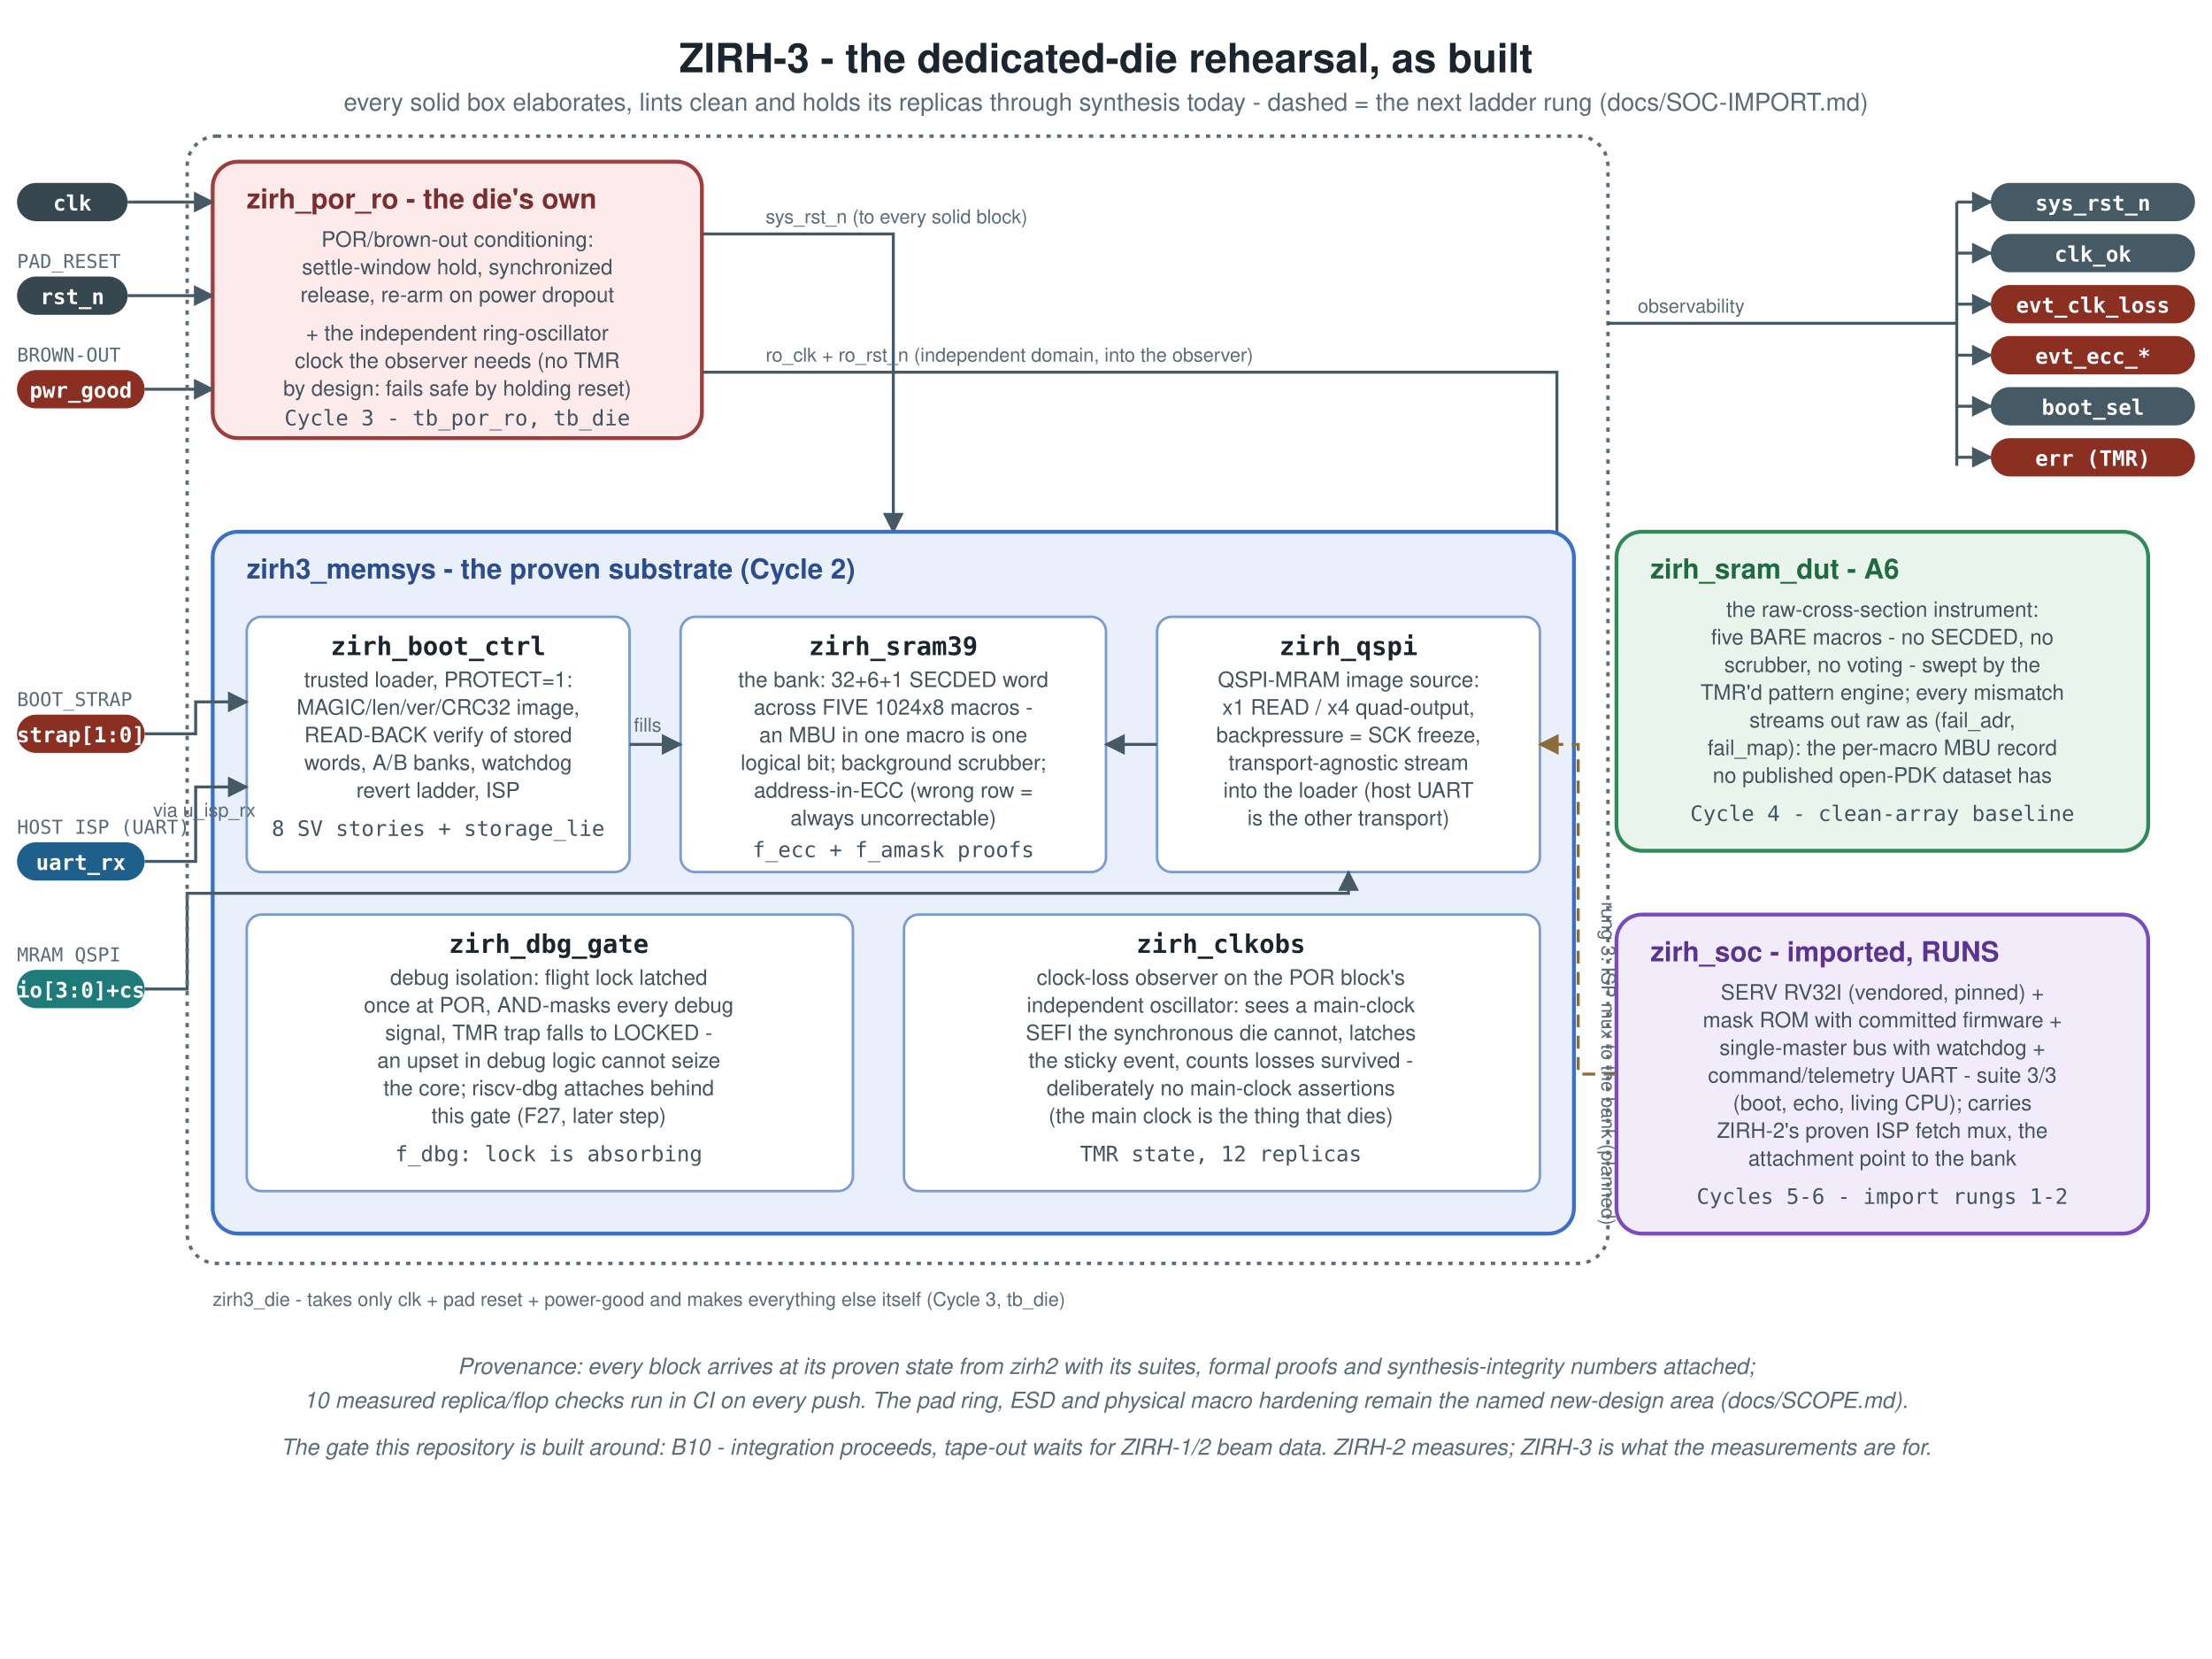
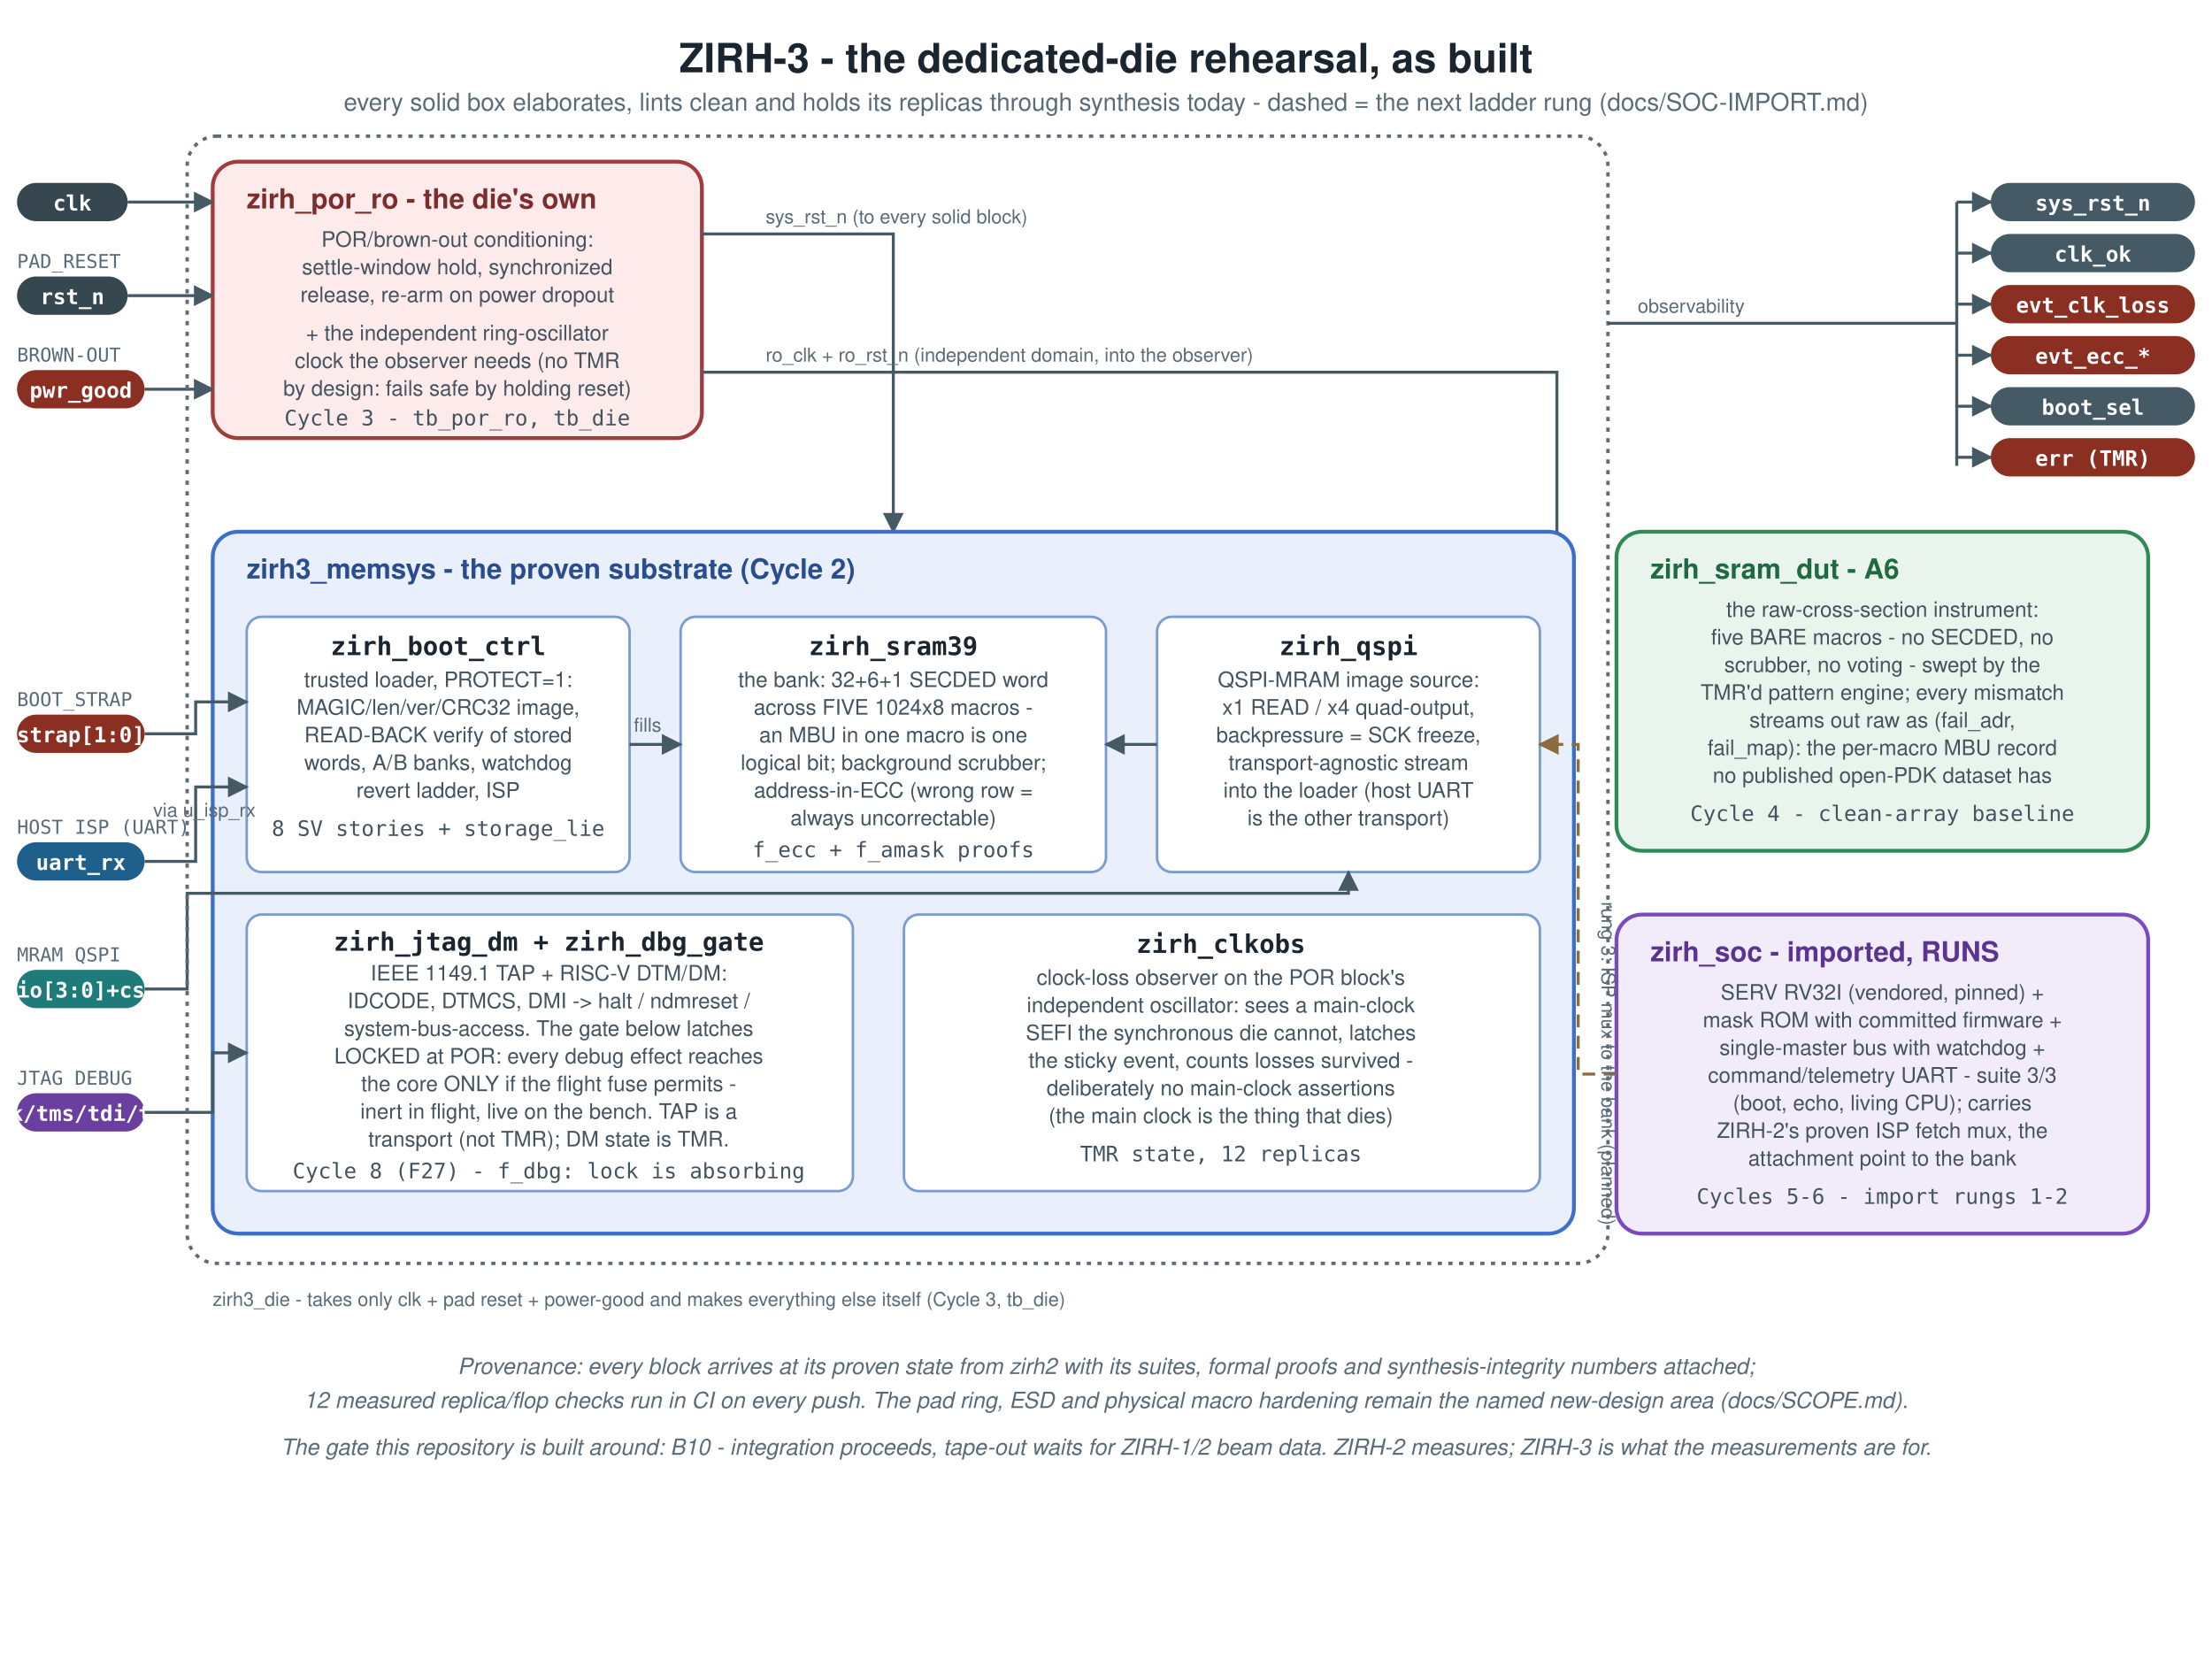
<svg xmlns="http://www.w3.org/2000/svg" viewBox="0 0 1040 780" font-family="-apple-system,'Segoe UI',Helvetica,Arial,sans-serif">
  <defs>
    <marker id="arr" viewBox="0 0 10 10" refX="9" refY="5" markerWidth="7" markerHeight="7" orient="auto-start-reverse">
      <path d="M0 0 L10 5 L0 10 z" fill="#455a64" />
    </marker>
    <marker id="arrP" viewBox="0 0 10 10" refX="9" refY="5" markerWidth="7" markerHeight="7" orient="auto-start-reverse">
      <path d="M0 0 L10 5 L0 10 z" fill="#8a6d3b" />
    </marker>
  </defs>
  <style>
    .title   { font-size: 19px; font-weight: 700; fill: #1a252f; }
    .sub     { font-size: 11.5px; fill: #5a6b78; }
    .gtitle  { font-size: 13px; font-weight: 700; }
    .btitle  { font-size: 12px; font-weight: 600; fill: #1a252f; }
    .btext   { font-size: 10px; fill: #43535f; }
    .mono    { font-family: 'SFMono-Regular',Consolas,Menlo,monospace; }
    .pin     { font-size: 10px; font-weight: 600; fill: #ffffff; }
    .pinlbl  { font-size: 9px; fill: #5a6b78; }
    .wire    { stroke: #455a64; stroke-width: 1.4; fill: none; }
    .pwire   { stroke: #8a6d3b; stroke-width: 1.4; fill: none; stroke-dasharray: 6 4; }
    .note    { font-size: 10.5px; fill: #5a6b78; font-style: italic; }
  </style>
  <rect x="0" y="0" width="1040" height="780" fill="#ffffff" />
  <text x="520" y="34" text-anchor="middle" class="title">ZIRH-3 - the dedicated-die rehearsal, as built</text>
  <text x="520" y="52" text-anchor="middle" class="sub">every solid box elaborates, lints clean and holds its replicas through synthesis today - dashed = the next ladder rung (docs/SOC-IMPORT.md)</text>
  <g class="mono">
    <rect x="8" y="86" width="52" height="18" rx="9" fill="#37474f" />
    <text x="34" y="99" text-anchor="middle" class="pin">clk</text>
    <text x="8" y="126" class="pinlbl">PAD_RESET</text>
    <rect x="8" y="130" width="52" height="18" rx="9" fill="#37474f" />
    <text x="34" y="143" text-anchor="middle" class="pin">rst_n</text>
    <text x="8" y="170" class="pinlbl">BROWN-OUT</text>
    <rect x="8" y="174" width="60" height="18" rx="9" fill="#8c2f23" />
    <text x="38" y="187" text-anchor="middle" class="pin">pwr_good</text>
    <text x="8" y="332" class="pinlbl">BOOT_STRAP</text>
    <rect x="8" y="336" width="60" height="18" rx="9" fill="#8c2f23" />
    <text x="38" y="349" text-anchor="middle" class="pin">strap[1:0]</text>
    <text x="8" y="392" class="pinlbl">HOST ISP (UART)</text>
    <rect x="8" y="396" width="60" height="18" rx="9" fill="#1f5f8b" />
    <text x="38" y="409" text-anchor="middle" class="pin">uart_rx</text>
    <text x="8" y="452" class="pinlbl">MRAM QSPI</text>
    <rect x="8" y="456" width="60" height="18" rx="9" fill="#1f7a7a" />
    <text x="38" y="469" text-anchor="middle" class="pin">io[3:0]+cs</text>
+     <text x="8" y="510" class="pinlbl">JTAG DEBUG</text>
+     <rect x="8" y="514" width="60" height="18" rx="9" fill="#6a3fa0" />
+     <text x="38" y="527" text-anchor="middle" class="pin">tck/tms/tdi/tdo</text>
  </g>
  <rect x="100" y="76" width="230" height="130" rx="12" fill="#fdeaea" stroke="#a03c3c" stroke-width="1.8" />
  <text x="116" y="98" class="gtitle" fill="#7c2d2d">zirh_por_ro - the die's own</text>
  <text x="215" y="116" text-anchor="middle" class="btext">POR/brown-out conditioning:</text>
  <text x="215" y="129" text-anchor="middle" class="btext">settle-window hold, synchronized</text>
  <text x="215" y="142" text-anchor="middle" class="btext">release, re-arm on power dropout</text>
  <text x="215" y="160" text-anchor="middle" class="btext">+ the independent ring-oscillator</text>
  <text x="215" y="173" text-anchor="middle" class="btext">clock the observer needs (no TMR</text>
  <text x="215" y="186" text-anchor="middle" class="btext">by design: fails safe by holding reset)</text>
  <text x="215" y="200" text-anchor="middle" class="btext mono">Cycle 3 - tb_por_ro, tb_die</text>
  <path d="M60 95 L100 95" class="wire" marker-end="url(#arr)" />
  <path d="M60 139 L100 139" class="wire" marker-end="url(#arr)" />
  <path d="M68 183 L100 183" class="wire" marker-end="url(#arr)" />
  <path d="M330 110 L420 110 L420 250" class="wire" marker-end="url(#arr)" />
  <text x="360" y="105" class="pinlbl">sys_rst_n (to every solid block)</text>
  <path d="M330 175 L732 175 L732 418 L640 418 L640 430" class="wire" marker-end="url(#arr)" />
  <text x="360" y="170" class="pinlbl">ro_clk + ro_rst_n (independent domain, into the observer)</text>
  <rect x="100" y="250" width="640" height="330" rx="12" fill="#e9f0fb" stroke="#3b6fc9" stroke-width="1.8" />
  <text x="116" y="272" class="gtitle" fill="#2a4d8f">zirh3_memsys - the proven substrate (Cycle 2)</text>
  <rect x="116" y="290" width="180" height="120" rx="7" fill="#ffffff" stroke="#7b9bd2" stroke-width="1.2" />
  <text x="206" y="308" text-anchor="middle" class="btitle mono">zirh_boot_ctrl</text>
  <text x="206" y="323" text-anchor="middle" class="btext">trusted loader, PROTECT=1:</text>
  <text x="206" y="336" text-anchor="middle" class="btext">MAGIC/len/ver/CRC32 image,</text>
  <text x="206" y="349" text-anchor="middle" class="btext">READ-BACK verify of stored</text>
  <text x="206" y="362" text-anchor="middle" class="btext">words, A/B banks, watchdog</text>
  <text x="206" y="375" text-anchor="middle" class="btext">revert ladder, ISP</text>
  <text x="206" y="393" text-anchor="middle" class="btext mono">8 SV stories + storage_lie</text>
  <rect x="320" y="290" width="200" height="120" rx="7" fill="#ffffff" stroke="#7b9bd2" stroke-width="1.2" />
  <text x="420" y="308" text-anchor="middle" class="btitle mono">zirh_sram39</text>
  <text x="420" y="323" text-anchor="middle" class="btext">the bank: 32+6+1 SECDED word</text>
  <text x="420" y="336" text-anchor="middle" class="btext">across FIVE 1024x8 macros -</text>
  <text x="420" y="349" text-anchor="middle" class="btext">an MBU in one macro is one</text>
  <text x="420" y="362" text-anchor="middle" class="btext">logical bit; background scrubber;</text>
  <text x="420" y="375" text-anchor="middle" class="btext">address-in-ECC (wrong row =</text>
  <text x="420" y="388" text-anchor="middle" class="btext">always uncorrectable)</text>
  <text x="420" y="403" text-anchor="middle" class="btext mono">f_ecc + f_amask proofs</text>
  <rect x="544" y="290" width="180" height="120" rx="7" fill="#ffffff" stroke="#7b9bd2" stroke-width="1.2" />
  <text x="634" y="308" text-anchor="middle" class="btitle mono">zirh_qspi</text>
  <text x="634" y="323" text-anchor="middle" class="btext">QSPI-MRAM image source:</text>
  <text x="634" y="336" text-anchor="middle" class="btext">x1 READ / x4 quad-output,</text>
  <text x="634" y="349" text-anchor="middle" class="btext">backpressure = SCK freeze,</text>
  <text x="634" y="362" text-anchor="middle" class="btext">transport-agnostic stream</text>
  <text x="634" y="375" text-anchor="middle" class="btext">into the loader (host UART</text>
  <text x="634" y="388" text-anchor="middle" class="btext">is the other transport)</text>
  <rect x="116" y="430" width="285" height="130" rx="7" fill="#ffffff" stroke="#7b9bd2" stroke-width="1.2" />
-   <text x="258" y="448" text-anchor="middle" class="btitle mono">zirh_dbg_gate</text>
-   <text x="258" y="463" text-anchor="middle" class="btext">debug isolation: flight lock latched</text>
-   <text x="258" y="476" text-anchor="middle" class="btext">once at POR, AND-masks every debug</text>
-   <text x="258" y="489" text-anchor="middle" class="btext">signal, TMR trap falls to LOCKED -</text>
-   <text x="258" y="502" text-anchor="middle" class="btext">an upset in debug logic cannot seize</text>
-   <text x="258" y="515" text-anchor="middle" class="btext">the core; riscv-dbg attaches behind</text>
-   <text x="258" y="528" text-anchor="middle" class="btext">this gate (F27, later step)</text>
-   <text x="258" y="546" text-anchor="middle" class="btext mono">f_dbg: lock is absorbing</text>
+   <text x="258" y="447" text-anchor="middle" class="btitle mono">zirh_jtag_dm + zirh_dbg_gate</text>
+   <text x="258" y="461" text-anchor="middle" class="btext">IEEE 1149.1 TAP + RISC-V DTM/DM:</text>
+   <text x="258" y="474" text-anchor="middle" class="btext">IDCODE, DTMCS, DMI -&gt; halt / ndmreset /</text>
+   <text x="258" y="487" text-anchor="middle" class="btext">system-bus-access. The gate below latches</text>
+   <text x="258" y="500" text-anchor="middle" class="btext">LOCKED at POR: every debug effect reaches</text>
+   <text x="258" y="513" text-anchor="middle" class="btext">the core ONLY if the flight fuse permits -</text>
+   <text x="258" y="526" text-anchor="middle" class="btext">inert in flight, live on the bench. TAP is a</text>
+   <text x="258" y="539" text-anchor="middle" class="btext">transport (not TMR); DM state is TMR.</text>
+   <text x="258" y="554" text-anchor="middle" class="btext mono">Cycle 8 (F27) - f_dbg: lock is absorbing</text>
  <rect x="425" y="430" width="299" height="130" rx="7" fill="#ffffff" stroke="#7b9bd2" stroke-width="1.2" />
  <text x="574" y="448" text-anchor="middle" class="btitle mono">zirh_clkobs</text>
  <text x="574" y="463" text-anchor="middle" class="btext">clock-loss observer on the POR block's</text>
  <text x="574" y="476" text-anchor="middle" class="btext">independent oscillator: sees a main-clock</text>
  <text x="574" y="489" text-anchor="middle" class="btext">SEFI the synchronous die cannot, latches</text>
  <text x="574" y="502" text-anchor="middle" class="btext">the sticky event, counts losses survived -</text>
  <text x="574" y="515" text-anchor="middle" class="btext">deliberately no main-clock assertions</text>
  <text x="574" y="528" text-anchor="middle" class="btext">(the main clock is the thing that dies)</text>
  <text x="574" y="546" text-anchor="middle" class="btext mono">TMR state, 12 replicas</text>
  <path d="M296 350 L320 350" class="wire" marker-end="url(#arr)" />
  <text x="298" y="344" class="pinlbl">fills</text>
  <path d="M544 350 L520 350" class="wire" marker-end="url(#arr)" />
  <path d="M68 345 L92 345 L92 330 L116 330" class="wire" marker-end="url(#arr)" />
  <path d="M68 405 L92 405 L92 370 L116 370" class="wire" marker-end="url(#arr)" />
  <text x="72" y="384" class="pinlbl">via u_isp_rx</text>
+   <path d="M68 523 L100 523 L100 495 L116 495" class="wire" marker-end="url(#arr)" />
  <path d="M68 465 L88 465 L88 420 L634 420 L634 410" class="wire" marker-end="url(#arr)" />
  <rect x="760" y="250" width="250" height="150" rx="12" fill="#e9f5ec" stroke="#2e8b57" stroke-width="1.8" />
  <text x="776" y="272" class="gtitle" fill="#1f6b41">zirh_sram_dut - A6</text>
  <text x="885" y="290" text-anchor="middle" class="btext">the raw-cross-section instrument:</text>
  <text x="885" y="303" text-anchor="middle" class="btext">five BARE macros - no SECDED, no</text>
  <text x="885" y="316" text-anchor="middle" class="btext">scrubber, no voting - swept by the</text>
  <text x="885" y="329" text-anchor="middle" class="btext">TMR'd pattern engine; every mismatch</text>
  <text x="885" y="342" text-anchor="middle" class="btext">streams out raw as (fail_adr,</text>
  <text x="885" y="355" text-anchor="middle" class="btext">fail_map): the per-macro MBU record</text>
  <text x="885" y="368" text-anchor="middle" class="btext">no published open-PDK dataset has</text>
  <text x="885" y="386" text-anchor="middle" class="btext mono">Cycle 4 - clean-array baseline</text>
  <rect x="760" y="430" width="250" height="150" rx="12" fill="#f2ecfa" stroke="#7a4bbf" stroke-width="1.8" />
  <text x="776" y="452" class="gtitle" fill="#5b3391">zirh_soc - imported, RUNS</text>
  <text x="885" y="470" text-anchor="middle" class="btext">SERV RV32I (vendored, pinned) +</text>
  <text x="885" y="483" text-anchor="middle" class="btext">mask ROM with committed firmware +</text>
  <text x="885" y="496" text-anchor="middle" class="btext">single-master bus with watchdog +</text>
  <text x="885" y="509" text-anchor="middle" class="btext">command/telemetry UART - suite 3/3</text>
  <text x="885" y="522" text-anchor="middle" class="btext">(boot, echo, living CPU); carries</text>
  <text x="885" y="535" text-anchor="middle" class="btext">ZIRH-2's proven ISP fetch mux, the</text>
  <text x="885" y="548" text-anchor="middle" class="btext">attachment point to the bank</text>
  <text x="885" y="566" text-anchor="middle" class="btext mono">Cycles 5-6 - import rungs 1-2</text>
  <path d="M760 505 L742 505 L742 350 L724 350" class="pwire" marker-end="url(#arrP)" />
  <text x="753" y="424" class="pinlbl" fill="#8a6d3b" transform="rotate(90 753 424)">rung 3: ISP mux to the bank (planned)</text>
  <rect x="88" y="64" width="668" height="530" rx="14" fill="none" stroke="#5f6b76" stroke-width="1.6" stroke-dasharray="2 3" />
  <text x="100" y="614" class="pinlbl">zirh3_die - takes only clk + pad reset + power-good and makes everything else itself (Cycle 3, tb_die)</text>
  <g class="mono">
    <rect x="936" y="86" width="96" height="18" rx="9" fill="#455a64" />
    <text x="984" y="99" text-anchor="middle" class="pin">sys_rst_n</text>
    <rect x="936" y="110" width="96" height="18" rx="9" fill="#455a64" />
    <text x="984" y="123" text-anchor="middle" class="pin">clk_ok</text>
    <rect x="936" y="134" width="96" height="18" rx="9" fill="#8c2f23" />
    <text x="984" y="147" text-anchor="middle" class="pin">evt_clk_loss</text>
    <rect x="936" y="158" width="96" height="18" rx="9" fill="#8c2f23" />
    <text x="984" y="171" text-anchor="middle" class="pin">evt_ecc_*</text>
    <rect x="936" y="182" width="96" height="18" rx="9" fill="#455a64" />
    <text x="984" y="195" text-anchor="middle" class="pin">boot_sel</text>
    <rect x="936" y="206" width="96" height="18" rx="9" fill="#8c2f23" />
    <text x="984" y="219" text-anchor="middle" class="pin">err (TMR)</text>
  </g>
  <path d="M756 152 L920 152" class="wire" />
  <path d="M920 95 L920 219" class="wire" />
  <path d="M920 95 L936 95" class="wire" marker-end="url(#arr)" />
  <path d="M920 119 L936 119" class="wire" marker-end="url(#arr)" />
  <path d="M920 143 L936 143" class="wire" marker-end="url(#arr)" />
  <path d="M920 167 L936 167" class="wire" marker-end="url(#arr)" />
  <path d="M920 191 L936 191" class="wire" marker-end="url(#arr)" />
  <path d="M920 215 L936 215" class="wire" marker-end="url(#arr)" />
  <text x="770" y="147" class="pinlbl">observability</text>
  <text x="520" y="646" text-anchor="middle" class="note">Provenance: every block arrives at its proven state from zirh2 with its suites, formal proofs and synthesis-integrity numbers attached;</text>
-   <text x="520" y="662" text-anchor="middle" class="note">10 measured replica/flop checks run in CI on every push. The pad ring, ESD and physical macro hardening remain the named new-design area (docs/SCOPE.md).</text>
+   <text x="520" y="662" text-anchor="middle" class="note">12 measured replica/flop checks run in CI on every push. The pad ring, ESD and physical macro hardening remain the named new-design area (docs/SCOPE.md).</text>
  <text x="520" y="684" text-anchor="middle" class="note">The gate this repository is built around: B10 - integration proceeds, tape-out waits for ZIRH-1/2 beam data. ZIRH-2 measures; ZIRH-3 is what the measurements are for.</text>
</svg>
